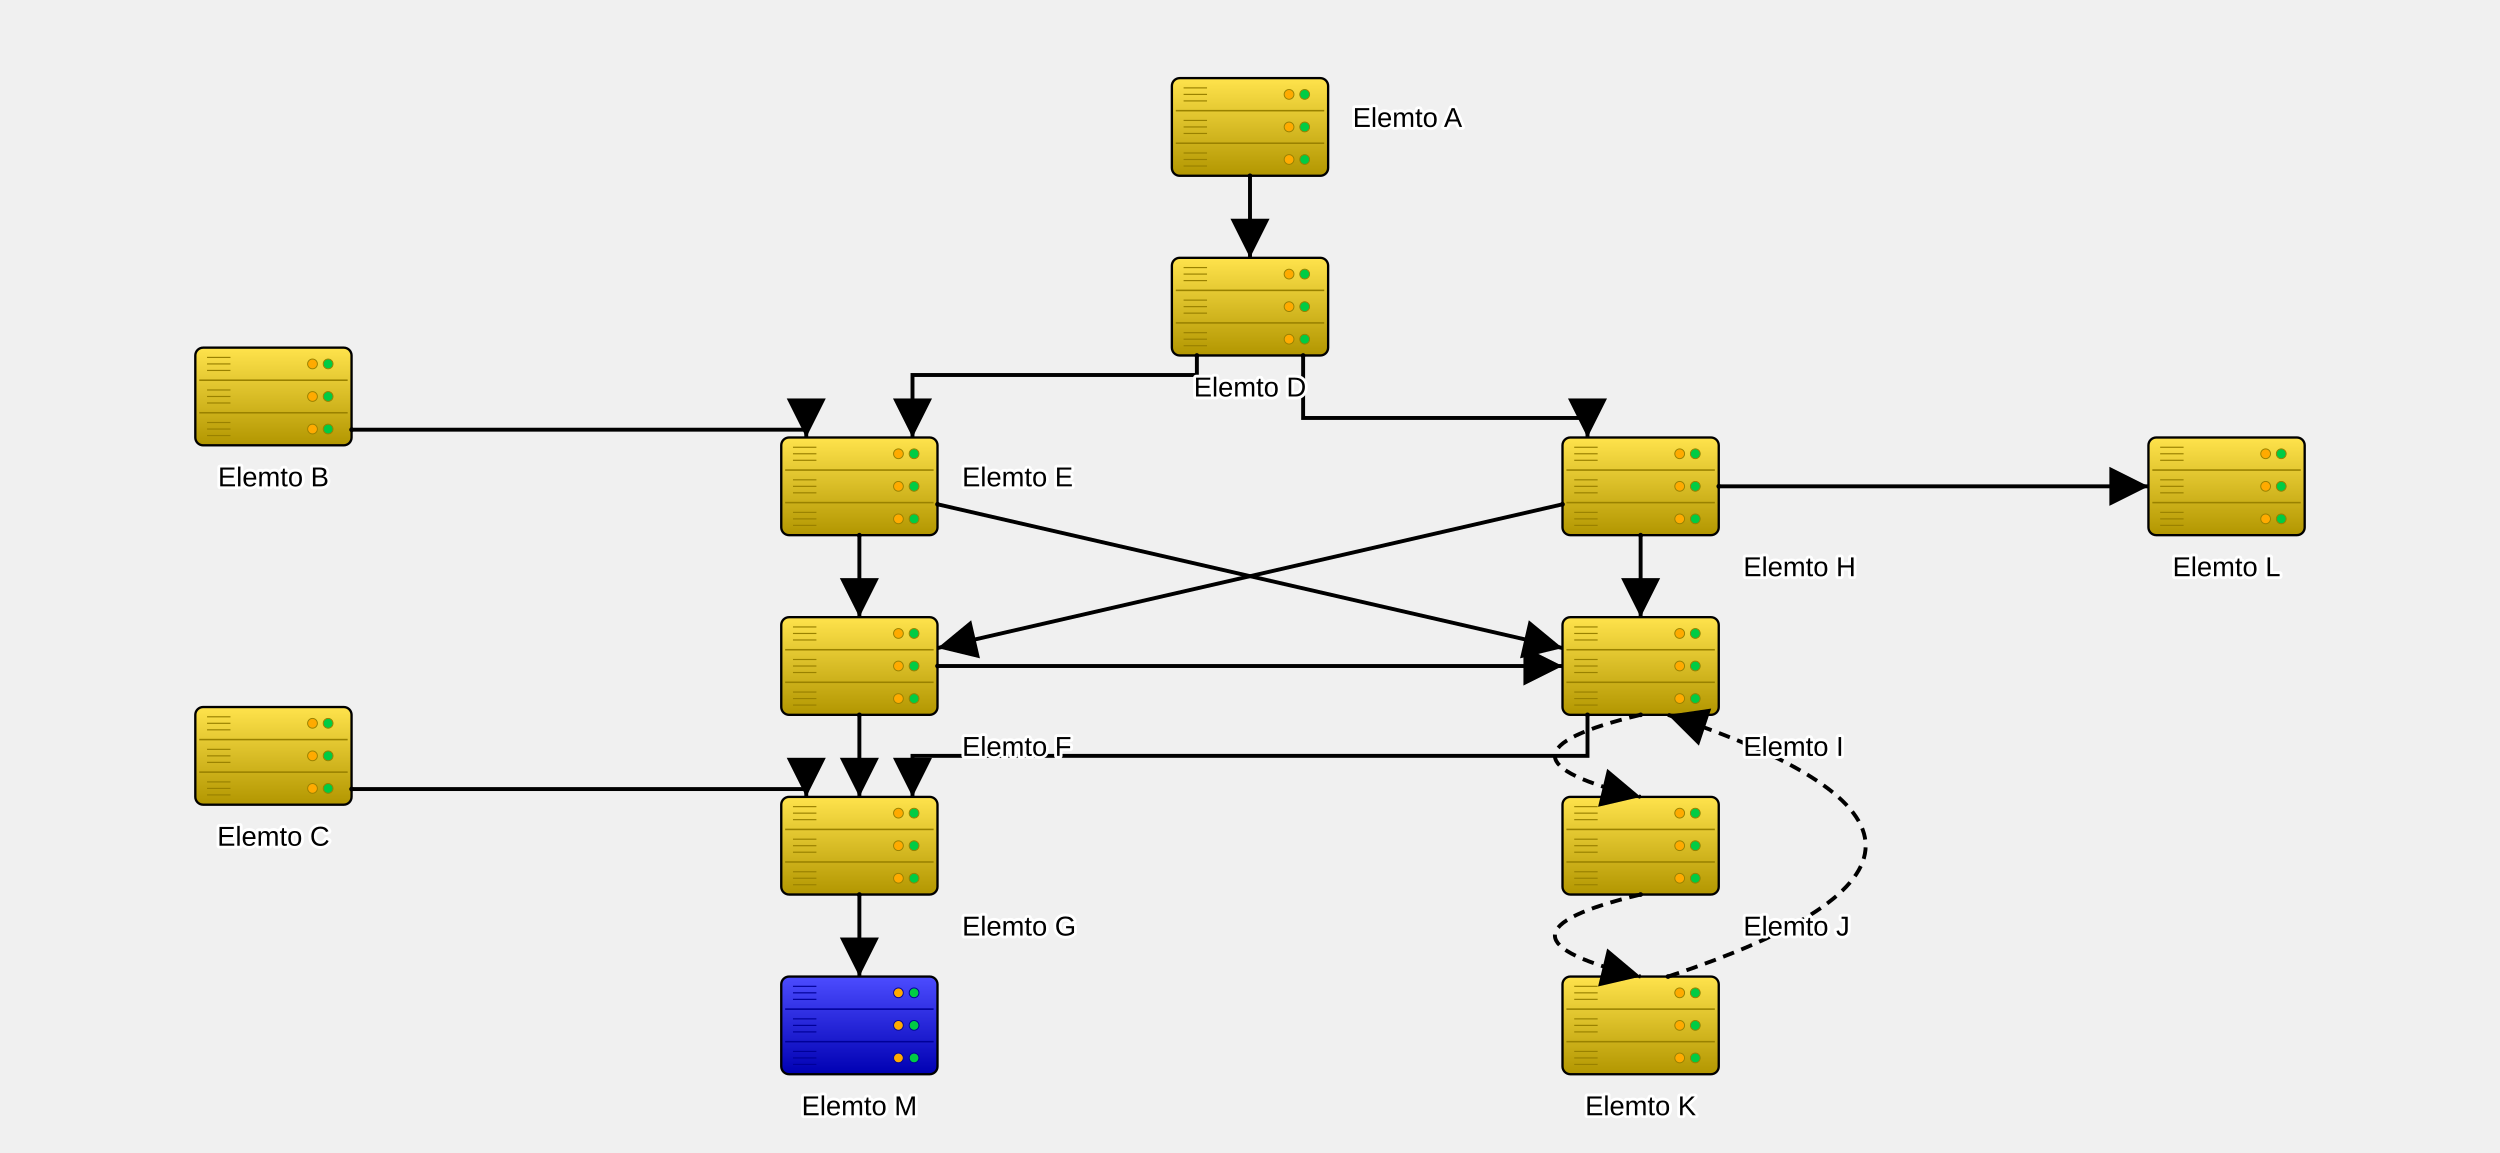
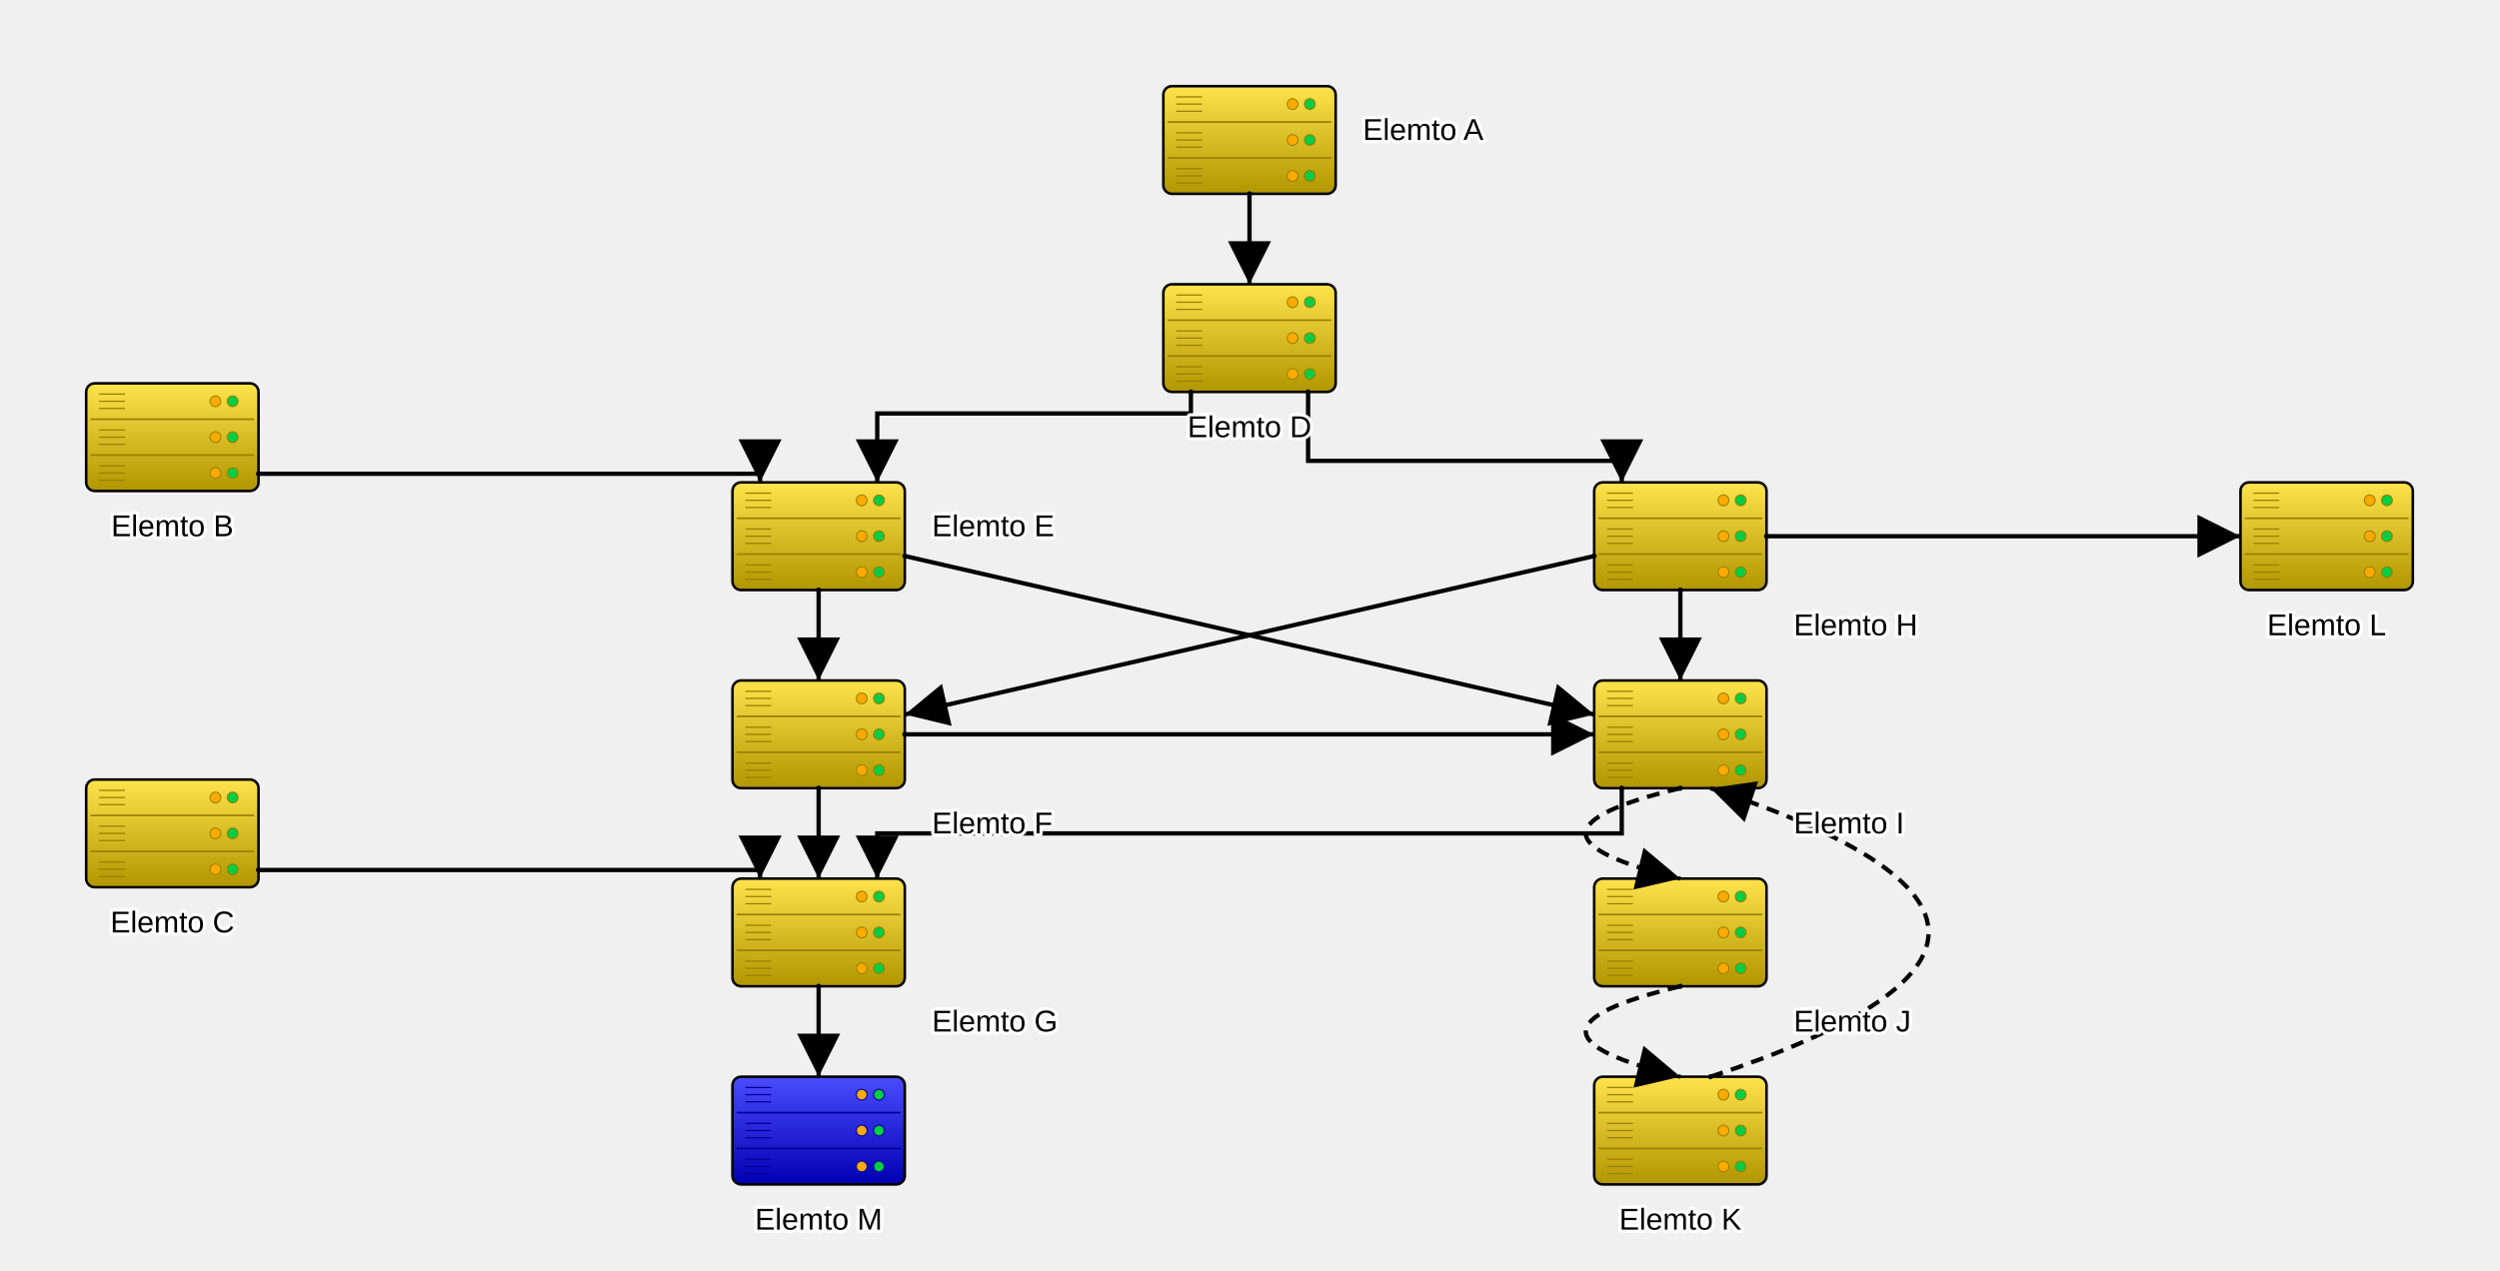
- <svg xmlns="http://www.w3.org/2000/svg" baseProfile="full" height="590.0" version="1.1" viewBox="0,0,1280.0,590.0" width="1280.0">
+ <svg xmlns="http://www.w3.org/2000/svg" baseProfile="full" height="590" version="1.1" viewBox="60,0,1160,590" width="1160">
  <defs>
-     <style type="text/css">text{paint-order:stroke;stroke:#ffffff;stroke-width:3px;stroke-linejoin:round;stroke-linecap:round}</style>
    <filter height="140%" id="text-glow" width="140%" x="-20%" y="-20%">
      <feMerge>
        <feMergeNode in="SourceGraphic" />
      </feMerge>
    </filter>
    <marker id="arrow-end" markerHeight="10" markerWidth="10" orient="auto" refX="10" refY="5">
      <path d="M 0 0 L 10 5 L 0 10 z" fill="black" />
    </marker>
    <marker id="arrow-start" markerHeight="10" markerWidth="10" orient="auto" refX="0" refY="5">
      <path d="M 10 0 L 0 5 L 10 10 z" fill="black" />
    </marker>
    <marker id="circle-start" markerHeight="2.4" markerUnits="userSpaceOnUse" markerWidth="2.4" orient="auto" refX="1.2" refY="1.2">
      <circle cx="1.2" cy="1.2" fill="black" r="1.2" />
    </marker>
    <marker id="circle-end" markerHeight="2.4" markerUnits="userSpaceOnUse" markerWidth="2.4" orient="auto" refX="1.2" refY="1.2">
      <circle cx="1.2" cy="1.2" fill="black" r="1.2" />
    </marker>
    <linearGradient id="gradient-ElemtA" x1="0%" x2="0%" y1="0%" y2="100%">
      <stop offset="0%" stop-color="#ffe34c" />
      <stop offset="100%" stop-color="#b29600" />
    </linearGradient>
    <linearGradient id="gradient-ElemtB" x1="0%" x2="0%" y1="0%" y2="100%">
      <stop offset="0%" stop-color="#ffe34c" />
      <stop offset="100%" stop-color="#b29600" />
    </linearGradient>
    <linearGradient id="gradient-ElemtC" x1="0%" x2="0%" y1="0%" y2="100%">
      <stop offset="0%" stop-color="#ffe34c" />
      <stop offset="100%" stop-color="#b29600" />
    </linearGradient>
    <linearGradient id="gradient-ElemtD" x1="0%" x2="0%" y1="0%" y2="100%">
      <stop offset="0%" stop-color="#ffe34c" />
      <stop offset="100%" stop-color="#b29600" />
    </linearGradient>
    <linearGradient id="gradient-ElemtE" x1="0%" x2="0%" y1="0%" y2="100%">
      <stop offset="0%" stop-color="#ffe34c" />
      <stop offset="100%" stop-color="#b29600" />
    </linearGradient>
    <linearGradient id="gradient-ElemtF" x1="0%" x2="0%" y1="0%" y2="100%">
      <stop offset="0%" stop-color="#ffe34c" />
      <stop offset="100%" stop-color="#b29600" />
    </linearGradient>
    <linearGradient id="gradient-ElemtG" x1="0%" x2="0%" y1="0%" y2="100%">
      <stop offset="0%" stop-color="#ffe34c" />
      <stop offset="100%" stop-color="#b29600" />
    </linearGradient>
    <linearGradient id="gradient-ElemtH" x1="0%" x2="0%" y1="0%" y2="100%">
      <stop offset="0%" stop-color="#ffe34c" />
      <stop offset="100%" stop-color="#b29600" />
    </linearGradient>
    <linearGradient id="gradient-ElemtI" x1="0%" x2="0%" y1="0%" y2="100%">
      <stop offset="0%" stop-color="#ffe34c" />
      <stop offset="100%" stop-color="#b29600" />
    </linearGradient>
    <linearGradient id="gradient-ElemtJ" x1="0%" x2="0%" y1="0%" y2="100%">
      <stop offset="0%" stop-color="#ffe34c" />
      <stop offset="100%" stop-color="#b29600" />
    </linearGradient>
    <linearGradient id="gradient-ElemtK" x1="0%" x2="0%" y1="0%" y2="100%">
      <stop offset="0%" stop-color="#ffe34c" />
      <stop offset="100%" stop-color="#b29600" />
    </linearGradient>
    <linearGradient id="gradient-ElemtL" x1="0%" x2="0%" y1="0%" y2="100%">
      <stop offset="0%" stop-color="#ffe34c" />
      <stop offset="100%" stop-color="#b29600" />
    </linearGradient>
    <linearGradient id="gradient-ElemtM" x1="0%" x2="0%" y1="0%" y2="100%">
      <stop offset="0%" stop-color="#4c4cff" />
      <stop offset="100%" stop-color="#0000b2" />
    </linearGradient>
  </defs>
  <g id="ElemtA">
    <rect fill="url(#gradient-ElemtA)" height="50" rx="4" ry="4" stroke="black" stroke-width="1.2" width="80" x="600.0" y="40.0" />
    <line stroke="#998100" stroke-width="0.8" x1="602.0" x2="678.0" y1="56.667" y2="56.667" />
    <line stroke="#998100" stroke-width="0.8" x1="602.0" x2="678.0" y1="73.333" y2="73.333" />
    <circle cx="668.0" cy="48.333" fill="#00cc44" r="2.5" stroke="#998100" stroke-width="0.5" />
    <circle cx="660.0" cy="48.333" fill="#ffaa00" r="2.5" stroke="#998100" stroke-width="0.5" />
    <circle cx="668.0" cy="65.0" fill="#00cc44" r="2.5" stroke="#998100" stroke-width="0.5" />
    <circle cx="660.0" cy="65.0" fill="#ffaa00" r="2.5" stroke="#998100" stroke-width="0.5" />
    <circle cx="668.0" cy="81.667" fill="#00cc44" r="2.5" stroke="#998100" stroke-width="0.5" />
    <circle cx="660.0" cy="81.667" fill="#ffaa00" r="2.5" stroke="#998100" stroke-width="0.5" />
    <line stroke="#998100" stroke-width="0.6" x1="606.0" x2="618.0" y1="45.0" y2="45.0" />
    <line stroke="#998100" stroke-width="0.6" x1="606.0" x2="618.0" y1="48.333" y2="48.333" />
    <line stroke="#998100" stroke-width="0.6" x1="606.0" x2="618.0" y1="51.667" y2="51.667" />
    <line stroke="#998100" stroke-width="0.6" x1="606.0" x2="618.0" y1="61.667" y2="61.667" />
    <line stroke="#998100" stroke-width="0.6" x1="606.0" x2="618.0" y1="65.0" y2="65.0" />
    <line stroke="#998100" stroke-width="0.6" x1="606.0" x2="618.0" y1="68.333" y2="68.333" />
    <line stroke="#998100" stroke-width="0.6" x1="606.0" x2="618.0" y1="78.333" y2="78.333" />
    <line stroke="#998100" stroke-width="0.6" x1="606.0" x2="618.0" y1="81.667" y2="81.667" />
    <line stroke="#998100" stroke-width="0.6" x1="606.0" x2="618.0" y1="85" y2="85" />
  </g>
  <g id="ElemtB">
    <rect fill="url(#gradient-ElemtB)" height="50" rx="4" ry="4" stroke="black" stroke-width="1.2" width="80" x="100.0" y="178.0" />
    <line stroke="#998100" stroke-width="0.8" x1="102.0" x2="178.0" y1="194.667" y2="194.667" />
    <line stroke="#998100" stroke-width="0.8" x1="102.0" x2="178.0" y1="211.333" y2="211.333" />
    <circle cx="168.0" cy="186.333" fill="#00cc44" r="2.5" stroke="#998100" stroke-width="0.5" />
    <circle cx="160.0" cy="186.333" fill="#ffaa00" r="2.5" stroke="#998100" stroke-width="0.5" />
    <circle cx="168.0" cy="203.0" fill="#00cc44" r="2.5" stroke="#998100" stroke-width="0.5" />
    <circle cx="160.0" cy="203.0" fill="#ffaa00" r="2.5" stroke="#998100" stroke-width="0.5" />
    <circle cx="168.0" cy="219.667" fill="#00cc44" r="2.5" stroke="#998100" stroke-width="0.5" />
    <circle cx="160.0" cy="219.667" fill="#ffaa00" r="2.5" stroke="#998100" stroke-width="0.5" />
    <line stroke="#998100" stroke-width="0.6" x1="106.0" x2="118.0" y1="183.0" y2="183.0" />
    <line stroke="#998100" stroke-width="0.6" x1="106.0" x2="118.0" y1="186.333" y2="186.333" />
    <line stroke="#998100" stroke-width="0.6" x1="106.0" x2="118.0" y1="189.667" y2="189.667" />
    <line stroke="#998100" stroke-width="0.6" x1="106.0" x2="118.0" y1="199.667" y2="199.667" />
    <line stroke="#998100" stroke-width="0.6" x1="106.0" x2="118.0" y1="203.0" y2="203.0" />
    <line stroke="#998100" stroke-width="0.6" x1="106.0" x2="118.0" y1="206.333" y2="206.333" />
    <line stroke="#998100" stroke-width="0.6" x1="106.0" x2="118.0" y1="216.333" y2="216.333" />
    <line stroke="#998100" stroke-width="0.6" x1="106.0" x2="118.0" y1="219.667" y2="219.667" />
    <line stroke="#998100" stroke-width="0.6" x1="106.0" x2="118.0" y1="223.0" y2="223.0" />
  </g>
  <g id="ElemtC">
    <rect fill="url(#gradient-ElemtC)" height="50" rx="4" ry="4" stroke="black" stroke-width="1.2" width="80" x="100.0" y="362.0" />
    <line stroke="#998100" stroke-width="0.8" x1="102.0" x2="178.0" y1="378.667" y2="378.667" />
    <line stroke="#998100" stroke-width="0.8" x1="102.0" x2="178.0" y1="395.333" y2="395.333" />
    <circle cx="168.0" cy="370.333" fill="#00cc44" r="2.5" stroke="#998100" stroke-width="0.5" />
    <circle cx="160.0" cy="370.333" fill="#ffaa00" r="2.5" stroke="#998100" stroke-width="0.5" />
    <circle cx="168.0" cy="387.0" fill="#00cc44" r="2.5" stroke="#998100" stroke-width="0.5" />
    <circle cx="160.0" cy="387.0" fill="#ffaa00" r="2.5" stroke="#998100" stroke-width="0.5" />
    <circle cx="168.0" cy="403.667" fill="#00cc44" r="2.5" stroke="#998100" stroke-width="0.5" />
    <circle cx="160.0" cy="403.667" fill="#ffaa00" r="2.5" stroke="#998100" stroke-width="0.5" />
    <line stroke="#998100" stroke-width="0.6" x1="106.0" x2="118.0" y1="367.0" y2="367.0" />
    <line stroke="#998100" stroke-width="0.6" x1="106.0" x2="118.0" y1="370.333" y2="370.333" />
    <line stroke="#998100" stroke-width="0.6" x1="106.0" x2="118.0" y1="373.667" y2="373.667" />
    <line stroke="#998100" stroke-width="0.6" x1="106.0" x2="118.0" y1="383.667" y2="383.667" />
    <line stroke="#998100" stroke-width="0.6" x1="106.0" x2="118.0" y1="387.0" y2="387.0" />
    <line stroke="#998100" stroke-width="0.6" x1="106.0" x2="118.0" y1="390.333" y2="390.333" />
    <line stroke="#998100" stroke-width="0.6" x1="106.0" x2="118.0" y1="400.333" y2="400.333" />
    <line stroke="#998100" stroke-width="0.6" x1="106.0" x2="118.0" y1="403.667" y2="403.667" />
    <line stroke="#998100" stroke-width="0.6" x1="106.0" x2="118.0" y1="407.0" y2="407.0" />
  </g>
  <g id="ElemtD">
    <rect fill="url(#gradient-ElemtD)" height="50" rx="4" ry="4" stroke="black" stroke-width="1.2" width="80" x="600.0" y="132.0" />
    <line stroke="#998100" stroke-width="0.8" x1="602.0" x2="678.0" y1="148.667" y2="148.667" />
    <line stroke="#998100" stroke-width="0.8" x1="602.0" x2="678.0" y1="165.333" y2="165.333" />
    <circle cx="668.0" cy="140.333" fill="#00cc44" r="2.5" stroke="#998100" stroke-width="0.5" />
    <circle cx="660.0" cy="140.333" fill="#ffaa00" r="2.5" stroke="#998100" stroke-width="0.5" />
    <circle cx="668.0" cy="157.0" fill="#00cc44" r="2.5" stroke="#998100" stroke-width="0.5" />
    <circle cx="660.0" cy="157.0" fill="#ffaa00" r="2.5" stroke="#998100" stroke-width="0.5" />
    <circle cx="668.0" cy="173.667" fill="#00cc44" r="2.5" stroke="#998100" stroke-width="0.5" />
    <circle cx="660.0" cy="173.667" fill="#ffaa00" r="2.5" stroke="#998100" stroke-width="0.5" />
    <line stroke="#998100" stroke-width="0.6" x1="606.0" x2="618.0" y1="137.0" y2="137.0" />
    <line stroke="#998100" stroke-width="0.6" x1="606.0" x2="618.0" y1="140.333" y2="140.333" />
    <line stroke="#998100" stroke-width="0.6" x1="606.0" x2="618.0" y1="143.667" y2="143.667" />
    <line stroke="#998100" stroke-width="0.6" x1="606.0" x2="618.0" y1="153.667" y2="153.667" />
    <line stroke="#998100" stroke-width="0.6" x1="606.0" x2="618.0" y1="157.0" y2="157.0" />
    <line stroke="#998100" stroke-width="0.6" x1="606.0" x2="618.0" y1="160.333" y2="160.333" />
    <line stroke="#998100" stroke-width="0.6" x1="606.0" x2="618.0" y1="170.333" y2="170.333" />
    <line stroke="#998100" stroke-width="0.6" x1="606.0" x2="618.0" y1="173.667" y2="173.667" />
    <line stroke="#998100" stroke-width="0.6" x1="606.0" x2="618.0" y1="177.0" y2="177.0" />
  </g>
  <g id="ElemtE">
    <rect fill="url(#gradient-ElemtE)" height="50" rx="4" ry="4" stroke="black" stroke-width="1.2" width="80" x="400.0" y="224.0" />
    <line stroke="#998100" stroke-width="0.8" x1="402.0" x2="478.0" y1="240.667" y2="240.667" />
    <line stroke="#998100" stroke-width="0.8" x1="402.0" x2="478.0" y1="257.333" y2="257.333" />
    <circle cx="468.0" cy="232.333" fill="#00cc44" r="2.5" stroke="#998100" stroke-width="0.5" />
    <circle cx="460.0" cy="232.333" fill="#ffaa00" r="2.5" stroke="#998100" stroke-width="0.5" />
    <circle cx="468.0" cy="249.0" fill="#00cc44" r="2.5" stroke="#998100" stroke-width="0.5" />
    <circle cx="460.0" cy="249.0" fill="#ffaa00" r="2.5" stroke="#998100" stroke-width="0.5" />
    <circle cx="468.0" cy="265.667" fill="#00cc44" r="2.5" stroke="#998100" stroke-width="0.5" />
    <circle cx="460.0" cy="265.667" fill="#ffaa00" r="2.5" stroke="#998100" stroke-width="0.5" />
    <line stroke="#998100" stroke-width="0.6" x1="406.0" x2="418.0" y1="229.0" y2="229.0" />
    <line stroke="#998100" stroke-width="0.6" x1="406.0" x2="418.0" y1="232.333" y2="232.333" />
    <line stroke="#998100" stroke-width="0.6" x1="406.0" x2="418.0" y1="235.667" y2="235.667" />
    <line stroke="#998100" stroke-width="0.6" x1="406.0" x2="418.0" y1="245.667" y2="245.667" />
    <line stroke="#998100" stroke-width="0.6" x1="406.0" x2="418.0" y1="249.0" y2="249.0" />
    <line stroke="#998100" stroke-width="0.6" x1="406.0" x2="418.0" y1="252.333" y2="252.333" />
    <line stroke="#998100" stroke-width="0.6" x1="406.0" x2="418.0" y1="262.333" y2="262.333" />
    <line stroke="#998100" stroke-width="0.6" x1="406.0" x2="418.0" y1="265.667" y2="265.667" />
    <line stroke="#998100" stroke-width="0.6" x1="406.0" x2="418.0" y1="269.0" y2="269.0" />
  </g>
  <g id="ElemtF">
    <rect fill="url(#gradient-ElemtF)" height="50" rx="4" ry="4" stroke="black" stroke-width="1.2" width="80" x="400.0" y="316.0" />
    <line stroke="#998100" stroke-width="0.8" x1="402.0" x2="478.0" y1="332.667" y2="332.667" />
    <line stroke="#998100" stroke-width="0.8" x1="402.0" x2="478.0" y1="349.333" y2="349.333" />
    <circle cx="468.0" cy="324.333" fill="#00cc44" r="2.5" stroke="#998100" stroke-width="0.5" />
    <circle cx="460.0" cy="324.333" fill="#ffaa00" r="2.5" stroke="#998100" stroke-width="0.5" />
    <circle cx="468.0" cy="341.0" fill="#00cc44" r="2.5" stroke="#998100" stroke-width="0.5" />
    <circle cx="460.0" cy="341.0" fill="#ffaa00" r="2.5" stroke="#998100" stroke-width="0.5" />
    <circle cx="468.0" cy="357.667" fill="#00cc44" r="2.5" stroke="#998100" stroke-width="0.5" />
    <circle cx="460.0" cy="357.667" fill="#ffaa00" r="2.5" stroke="#998100" stroke-width="0.5" />
    <line stroke="#998100" stroke-width="0.6" x1="406.0" x2="418.0" y1="321.0" y2="321.0" />
    <line stroke="#998100" stroke-width="0.6" x1="406.0" x2="418.0" y1="324.333" y2="324.333" />
    <line stroke="#998100" stroke-width="0.6" x1="406.0" x2="418.0" y1="327.667" y2="327.667" />
    <line stroke="#998100" stroke-width="0.6" x1="406.0" x2="418.0" y1="337.667" y2="337.667" />
    <line stroke="#998100" stroke-width="0.6" x1="406.0" x2="418.0" y1="341.0" y2="341.0" />
    <line stroke="#998100" stroke-width="0.6" x1="406.0" x2="418.0" y1="344.333" y2="344.333" />
    <line stroke="#998100" stroke-width="0.6" x1="406.0" x2="418.0" y1="354.333" y2="354.333" />
    <line stroke="#998100" stroke-width="0.6" x1="406.0" x2="418.0" y1="357.667" y2="357.667" />
    <line stroke="#998100" stroke-width="0.6" x1="406.0" x2="418.0" y1="361.0" y2="361.0" />
  </g>
  <g id="ElemtG">
    <rect fill="url(#gradient-ElemtG)" height="50" rx="4" ry="4" stroke="black" stroke-width="1.2" width="80" x="400.0" y="408.0" />
    <line stroke="#998100" stroke-width="0.8" x1="402.0" x2="478.0" y1="424.667" y2="424.667" />
    <line stroke="#998100" stroke-width="0.8" x1="402.0" x2="478.0" y1="441.333" y2="441.333" />
    <circle cx="468.0" cy="416.333" fill="#00cc44" r="2.5" stroke="#998100" stroke-width="0.5" />
    <circle cx="460.0" cy="416.333" fill="#ffaa00" r="2.5" stroke="#998100" stroke-width="0.5" />
    <circle cx="468.0" cy="433.0" fill="#00cc44" r="2.5" stroke="#998100" stroke-width="0.5" />
    <circle cx="460.0" cy="433.0" fill="#ffaa00" r="2.5" stroke="#998100" stroke-width="0.5" />
    <circle cx="468.0" cy="449.667" fill="#00cc44" r="2.5" stroke="#998100" stroke-width="0.5" />
    <circle cx="460.0" cy="449.667" fill="#ffaa00" r="2.5" stroke="#998100" stroke-width="0.5" />
    <line stroke="#998100" stroke-width="0.6" x1="406.0" x2="418.0" y1="413.0" y2="413.0" />
    <line stroke="#998100" stroke-width="0.6" x1="406.0" x2="418.0" y1="416.333" y2="416.333" />
    <line stroke="#998100" stroke-width="0.6" x1="406.0" x2="418.0" y1="419.667" y2="419.667" />
    <line stroke="#998100" stroke-width="0.6" x1="406.0" x2="418.0" y1="429.667" y2="429.667" />
    <line stroke="#998100" stroke-width="0.6" x1="406.0" x2="418.0" y1="433.0" y2="433.0" />
    <line stroke="#998100" stroke-width="0.6" x1="406.0" x2="418.0" y1="436.333" y2="436.333" />
    <line stroke="#998100" stroke-width="0.6" x1="406.0" x2="418.0" y1="446.333" y2="446.333" />
    <line stroke="#998100" stroke-width="0.6" x1="406.0" x2="418.0" y1="449.667" y2="449.667" />
    <line stroke="#998100" stroke-width="0.6" x1="406.0" x2="418.0" y1="453.0" y2="453.0" />
  </g>
  <g id="ElemtH">
    <rect fill="url(#gradient-ElemtH)" height="50" rx="4" ry="4" stroke="black" stroke-width="1.2" width="80" x="800.0" y="224.0" />
    <line stroke="#998100" stroke-width="0.8" x1="802.0" x2="878.0" y1="240.667" y2="240.667" />
    <line stroke="#998100" stroke-width="0.8" x1="802.0" x2="878.0" y1="257.333" y2="257.333" />
    <circle cx="868.0" cy="232.333" fill="#00cc44" r="2.5" stroke="#998100" stroke-width="0.5" />
    <circle cx="860.0" cy="232.333" fill="#ffaa00" r="2.5" stroke="#998100" stroke-width="0.5" />
    <circle cx="868.0" cy="249.0" fill="#00cc44" r="2.5" stroke="#998100" stroke-width="0.5" />
    <circle cx="860.0" cy="249.0" fill="#ffaa00" r="2.5" stroke="#998100" stroke-width="0.5" />
    <circle cx="868.0" cy="265.667" fill="#00cc44" r="2.5" stroke="#998100" stroke-width="0.5" />
    <circle cx="860.0" cy="265.667" fill="#ffaa00" r="2.5" stroke="#998100" stroke-width="0.5" />
    <line stroke="#998100" stroke-width="0.6" x1="806.0" x2="818.0" y1="229.0" y2="229.0" />
    <line stroke="#998100" stroke-width="0.6" x1="806.0" x2="818.0" y1="232.333" y2="232.333" />
    <line stroke="#998100" stroke-width="0.6" x1="806.0" x2="818.0" y1="235.667" y2="235.667" />
    <line stroke="#998100" stroke-width="0.6" x1="806.0" x2="818.0" y1="245.667" y2="245.667" />
    <line stroke="#998100" stroke-width="0.6" x1="806.0" x2="818.0" y1="249.0" y2="249.0" />
    <line stroke="#998100" stroke-width="0.6" x1="806.0" x2="818.0" y1="252.333" y2="252.333" />
    <line stroke="#998100" stroke-width="0.6" x1="806.0" x2="818.0" y1="262.333" y2="262.333" />
    <line stroke="#998100" stroke-width="0.6" x1="806.0" x2="818.0" y1="265.667" y2="265.667" />
    <line stroke="#998100" stroke-width="0.6" x1="806.0" x2="818.0" y1="269.0" y2="269.0" />
  </g>
  <g id="ElemtI">
    <rect fill="url(#gradient-ElemtI)" height="50" rx="4" ry="4" stroke="black" stroke-width="1.2" width="80" x="800.0" y="316.0" />
    <line stroke="#998100" stroke-width="0.8" x1="802.0" x2="878.0" y1="332.667" y2="332.667" />
    <line stroke="#998100" stroke-width="0.8" x1="802.0" x2="878.0" y1="349.333" y2="349.333" />
    <circle cx="868.0" cy="324.333" fill="#00cc44" r="2.5" stroke="#998100" stroke-width="0.5" />
    <circle cx="860.0" cy="324.333" fill="#ffaa00" r="2.5" stroke="#998100" stroke-width="0.5" />
    <circle cx="868.0" cy="341.0" fill="#00cc44" r="2.5" stroke="#998100" stroke-width="0.5" />
    <circle cx="860.0" cy="341.0" fill="#ffaa00" r="2.5" stroke="#998100" stroke-width="0.5" />
    <circle cx="868.0" cy="357.667" fill="#00cc44" r="2.5" stroke="#998100" stroke-width="0.5" />
    <circle cx="860.0" cy="357.667" fill="#ffaa00" r="2.5" stroke="#998100" stroke-width="0.5" />
    <line stroke="#998100" stroke-width="0.6" x1="806.0" x2="818.0" y1="321.0" y2="321.0" />
    <line stroke="#998100" stroke-width="0.6" x1="806.0" x2="818.0" y1="324.333" y2="324.333" />
    <line stroke="#998100" stroke-width="0.6" x1="806.0" x2="818.0" y1="327.667" y2="327.667" />
    <line stroke="#998100" stroke-width="0.6" x1="806.0" x2="818.0" y1="337.667" y2="337.667" />
    <line stroke="#998100" stroke-width="0.6" x1="806.0" x2="818.0" y1="341.0" y2="341.0" />
    <line stroke="#998100" stroke-width="0.6" x1="806.0" x2="818.0" y1="344.333" y2="344.333" />
    <line stroke="#998100" stroke-width="0.6" x1="806.0" x2="818.0" y1="354.333" y2="354.333" />
    <line stroke="#998100" stroke-width="0.6" x1="806.0" x2="818.0" y1="357.667" y2="357.667" />
    <line stroke="#998100" stroke-width="0.6" x1="806.0" x2="818.0" y1="361.0" y2="361.0" />
  </g>
  <g id="ElemtJ">
    <rect fill="url(#gradient-ElemtJ)" height="50" rx="4" ry="4" stroke="black" stroke-width="1.2" width="80" x="800.0" y="408.0" />
    <line stroke="#998100" stroke-width="0.8" x1="802.0" x2="878.0" y1="424.667" y2="424.667" />
    <line stroke="#998100" stroke-width="0.8" x1="802.0" x2="878.0" y1="441.333" y2="441.333" />
    <circle cx="868.0" cy="416.333" fill="#00cc44" r="2.5" stroke="#998100" stroke-width="0.5" />
    <circle cx="860.0" cy="416.333" fill="#ffaa00" r="2.5" stroke="#998100" stroke-width="0.5" />
    <circle cx="868.0" cy="433.0" fill="#00cc44" r="2.5" stroke="#998100" stroke-width="0.5" />
    <circle cx="860.0" cy="433.0" fill="#ffaa00" r="2.5" stroke="#998100" stroke-width="0.5" />
    <circle cx="868.0" cy="449.667" fill="#00cc44" r="2.5" stroke="#998100" stroke-width="0.5" />
    <circle cx="860.0" cy="449.667" fill="#ffaa00" r="2.5" stroke="#998100" stroke-width="0.5" />
    <line stroke="#998100" stroke-width="0.6" x1="806.0" x2="818.0" y1="413.0" y2="413.0" />
    <line stroke="#998100" stroke-width="0.6" x1="806.0" x2="818.0" y1="416.333" y2="416.333" />
    <line stroke="#998100" stroke-width="0.6" x1="806.0" x2="818.0" y1="419.667" y2="419.667" />
    <line stroke="#998100" stroke-width="0.6" x1="806.0" x2="818.0" y1="429.667" y2="429.667" />
    <line stroke="#998100" stroke-width="0.6" x1="806.0" x2="818.0" y1="433.0" y2="433.0" />
    <line stroke="#998100" stroke-width="0.6" x1="806.0" x2="818.0" y1="436.333" y2="436.333" />
    <line stroke="#998100" stroke-width="0.6" x1="806.0" x2="818.0" y1="446.333" y2="446.333" />
    <line stroke="#998100" stroke-width="0.6" x1="806.0" x2="818.0" y1="449.667" y2="449.667" />
    <line stroke="#998100" stroke-width="0.6" x1="806.0" x2="818.0" y1="453.0" y2="453.0" />
  </g>
  <g id="ElemtK">
    <rect fill="url(#gradient-ElemtK)" height="50" rx="4" ry="4" stroke="black" stroke-width="1.2" width="80" x="800.0" y="500.0" />
    <line stroke="#998100" stroke-width="0.8" x1="802.0" x2="878.0" y1="516.667" y2="516.667" />
    <line stroke="#998100" stroke-width="0.8" x1="802.0" x2="878.0" y1="533.333" y2="533.333" />
    <circle cx="868.0" cy="508.333" fill="#00cc44" r="2.5" stroke="#998100" stroke-width="0.5" />
    <circle cx="860.0" cy="508.333" fill="#ffaa00" r="2.5" stroke="#998100" stroke-width="0.5" />
    <circle cx="868.0" cy="525.0" fill="#00cc44" r="2.5" stroke="#998100" stroke-width="0.5" />
    <circle cx="860.0" cy="525.0" fill="#ffaa00" r="2.5" stroke="#998100" stroke-width="0.5" />
    <circle cx="868.0" cy="541.667" fill="#00cc44" r="2.5" stroke="#998100" stroke-width="0.5" />
    <circle cx="860.0" cy="541.667" fill="#ffaa00" r="2.5" stroke="#998100" stroke-width="0.5" />
    <line stroke="#998100" stroke-width="0.6" x1="806.0" x2="818.0" y1="505.0" y2="505.0" />
    <line stroke="#998100" stroke-width="0.6" x1="806.0" x2="818.0" y1="508.333" y2="508.333" />
    <line stroke="#998100" stroke-width="0.6" x1="806.0" x2="818.0" y1="511.667" y2="511.667" />
    <line stroke="#998100" stroke-width="0.6" x1="806.0" x2="818.0" y1="521.667" y2="521.667" />
    <line stroke="#998100" stroke-width="0.6" x1="806.0" x2="818.0" y1="525.0" y2="525.0" />
    <line stroke="#998100" stroke-width="0.6" x1="806.0" x2="818.0" y1="528.333" y2="528.333" />
    <line stroke="#998100" stroke-width="0.6" x1="806.0" x2="818.0" y1="538.333" y2="538.333" />
    <line stroke="#998100" stroke-width="0.6" x1="806.0" x2="818.0" y1="541.667" y2="541.667" />
    <line stroke="#998100" stroke-width="0.6" x1="806.0" x2="818.0" y1="545.0" y2="545.0" />
  </g>
  <g id="ElemtL">
    <rect fill="url(#gradient-ElemtL)" height="50" rx="4" ry="4" stroke="black" stroke-width="1.2" width="80" x="1100.0" y="224.0" />
    <line stroke="#998100" stroke-width="0.8" x1="1102.0" x2="1178.0" y1="240.667" y2="240.667" />
    <line stroke="#998100" stroke-width="0.8" x1="1102.0" x2="1178.0" y1="257.333" y2="257.333" />
    <circle cx="1168.0" cy="232.333" fill="#00cc44" r="2.5" stroke="#998100" stroke-width="0.5" />
    <circle cx="1160.0" cy="232.333" fill="#ffaa00" r="2.5" stroke="#998100" stroke-width="0.5" />
    <circle cx="1168.0" cy="249.0" fill="#00cc44" r="2.5" stroke="#998100" stroke-width="0.5" />
    <circle cx="1160.0" cy="249.0" fill="#ffaa00" r="2.5" stroke="#998100" stroke-width="0.5" />
    <circle cx="1168.0" cy="265.667" fill="#00cc44" r="2.5" stroke="#998100" stroke-width="0.5" />
    <circle cx="1160.0" cy="265.667" fill="#ffaa00" r="2.5" stroke="#998100" stroke-width="0.5" />
    <line stroke="#998100" stroke-width="0.6" x1="1106.0" x2="1118.0" y1="229.0" y2="229.0" />
    <line stroke="#998100" stroke-width="0.6" x1="1106.0" x2="1118.0" y1="232.333" y2="232.333" />
    <line stroke="#998100" stroke-width="0.6" x1="1106.0" x2="1118.0" y1="235.667" y2="235.667" />
    <line stroke="#998100" stroke-width="0.6" x1="1106.0" x2="1118.0" y1="245.667" y2="245.667" />
    <line stroke="#998100" stroke-width="0.6" x1="1106.0" x2="1118.0" y1="249.0" y2="249.0" />
    <line stroke="#998100" stroke-width="0.6" x1="1106.0" x2="1118.0" y1="252.333" y2="252.333" />
    <line stroke="#998100" stroke-width="0.6" x1="1106.0" x2="1118.0" y1="262.333" y2="262.333" />
    <line stroke="#998100" stroke-width="0.6" x1="1106.0" x2="1118.0" y1="265.667" y2="265.667" />
    <line stroke="#998100" stroke-width="0.6" x1="1106.0" x2="1118.0" y1="269.0" y2="269.0" />
  </g>
  <g id="ElemtM">
    <rect fill="url(#gradient-ElemtM)" height="50" rx="4" ry="4" stroke="black" stroke-width="1.2" width="80" x="400.0" y="500.0" />
    <line stroke="#000099" stroke-width="0.8" x1="402.0" x2="478.0" y1="516.667" y2="516.667" />
    <line stroke="#000099" stroke-width="0.8" x1="402.0" x2="478.0" y1="533.333" y2="533.333" />
    <circle cx="468.0" cy="508.333" fill="#00cc44" r="2.5" stroke="#000099" stroke-width="0.5" />
    <circle cx="460.0" cy="508.333" fill="#ffaa00" r="2.5" stroke="#000099" stroke-width="0.5" />
    <circle cx="468.0" cy="525.0" fill="#00cc44" r="2.5" stroke="#000099" stroke-width="0.5" />
    <circle cx="460.0" cy="525.0" fill="#ffaa00" r="2.5" stroke="#000099" stroke-width="0.5" />
    <circle cx="468.0" cy="541.667" fill="#00cc44" r="2.5" stroke="#000099" stroke-width="0.5" />
    <circle cx="460.0" cy="541.667" fill="#ffaa00" r="2.5" stroke="#000099" stroke-width="0.5" />
    <line stroke="#000099" stroke-width="0.6" x1="406.0" x2="418.0" y1="505.0" y2="505.0" />
    <line stroke="#000099" stroke-width="0.6" x1="406.0" x2="418.0" y1="508.333" y2="508.333" />
    <line stroke="#000099" stroke-width="0.6" x1="406.0" x2="418.0" y1="511.667" y2="511.667" />
    <line stroke="#000099" stroke-width="0.6" x1="406.0" x2="418.0" y1="521.667" y2="521.667" />
    <line stroke="#000099" stroke-width="0.6" x1="406.0" x2="418.0" y1="525.0" y2="525.0" />
    <line stroke="#000099" stroke-width="0.6" x1="406.0" x2="418.0" y1="528.333" y2="528.333" />
    <line stroke="#000099" stroke-width="0.6" x1="406.0" x2="418.0" y1="538.333" y2="538.333" />
    <line stroke="#000099" stroke-width="0.6" x1="406.0" x2="418.0" y1="541.667" y2="541.667" />
    <line stroke="#000099" stroke-width="0.6" x1="406.0" x2="418.0" y1="545.0" y2="545.0" />
  </g>
  <polyline fill="none" marker-end="url(#arrow-end)" marker-start="url(#circle-start)" points="640.0,90.0 640.0,132.0" stroke="black" stroke-width="2" />
  <polyline fill="none" marker-end="url(#arrow-end)" marker-start="url(#circle-start)" points="612.8,182.0 612.8,192.0 467.2,192.0 467.2,224.0" stroke="black" stroke-width="2" />
  <polyline fill="none" marker-end="url(#arrow-end)" marker-start="url(#circle-start)" points="667.2,182.0 667.2,214.0 812.8,214.0 812.8,224.0" stroke="black" stroke-width="2" />
  <polyline fill="none" marker-end="url(#arrow-end)" marker-start="url(#circle-start)" points="180.0,220.0 412.8,220.0 412.8,224.0" stroke="black" stroke-width="2" />
  <polyline fill="none" marker-end="url(#arrow-end)" marker-start="url(#circle-start)" points="440.0,274.0 440.0,316.0" stroke="black" stroke-width="2" />
  <polyline fill="none" marker-end="url(#arrow-end)" marker-start="url(#circle-start)" points="480.0,258.2 800.0,331.8" stroke="black" stroke-width="2" />
  <polyline fill="none" marker-end="url(#arrow-end)" marker-start="url(#circle-start)" points="880.0,249.0 1100.0,249.0" stroke="black" stroke-width="2" />
  <polyline fill="none" marker-end="url(#arrow-end)" marker-start="url(#circle-start)" points="800.0,258.2 480.0,331.8" stroke="black" stroke-width="2" />
  <polyline fill="none" marker-end="url(#arrow-end)" marker-start="url(#circle-start)" points="840.0,274.0 840.0,316.0" stroke="black" stroke-width="2" />
  <polyline fill="none" marker-end="url(#arrow-end)" marker-start="url(#circle-start)" points="180.0,404.0 412.8,404.0 412.8,408.0" stroke="black" stroke-width="2" />
  <polyline fill="none" marker-end="url(#arrow-end)" marker-start="url(#circle-start)" points="440.0,366.0 440.0,408.0" stroke="black" stroke-width="2" />
  <polyline fill="none" marker-end="url(#arrow-end)" marker-start="url(#circle-start)" points="480.0,341.0 800.0,341.0" stroke="black" stroke-width="2" />
  <polyline fill="none" marker-end="url(#arrow-end)" marker-start="url(#circle-start)" points="812.8,366.0 812.8,387.0 467.2,387.0 467.2,408.0" stroke="black" stroke-width="2" />
  <path d="M 840.0,366.0 C 781.48,380.0 781.48,394.0 840.0,408.0" fill="none" marker-end="url(#arrow-end)" marker-start="url(#circle-start)" stroke="black" stroke-dasharray="6,4" stroke-width="2" />
  <path d="M 840.0,458.0 C 781.48,472.0 781.48,486.0 840.0,500.0" fill="none" marker-end="url(#arrow-end)" marker-start="url(#circle-start)" stroke="black" stroke-dasharray="6,4" stroke-width="2" />
  <path d="M 854.0,500.0 C 988.96,455.333 988.96,410.667 854.0,366.0" fill="none" marker-end="url(#arrow-end)" marker-start="url(#circle-start)" stroke="black" stroke-dasharray="6,4" stroke-width="2" />
  <polyline fill="none" marker-end="url(#arrow-end)" marker-start="url(#circle-start)" points="440.0,458.0 440.0,500.0" stroke="black" stroke-width="2" />
+   <text fill="#ffffff" filter="url(#text-glow)" font-family="Arial, sans-serif" font-size="14px" text-anchor="start" x="692.6" y="65.0" class="ag-text-halo" stroke="#ffffff" stroke-width="3" stroke-linejoin="round" stroke-linecap="round">Elemto A</text>
  <text fill="black" filter="url(#text-glow)" font-family="Arial, sans-serif" font-size="14px" text-anchor="start" x="692.6" y="65.0">Elemto A</text>
+   <text fill="#ffffff" filter="url(#text-glow)" font-family="Arial, sans-serif" font-size="14px" text-anchor="middle" x="140.0" y="249.0" class="ag-text-halo" stroke="#ffffff" stroke-width="3" stroke-linejoin="round" stroke-linecap="round">Elemto B</text>
  <text fill="black" filter="url(#text-glow)" font-family="Arial, sans-serif" font-size="14px" text-anchor="middle" x="140.0" y="249.0">Elemto B</text>
+   <text fill="#ffffff" filter="url(#text-glow)" font-family="Arial, sans-serif" font-size="14px" text-anchor="middle" x="140.0" y="433.0" class="ag-text-halo" stroke="#ffffff" stroke-width="3" stroke-linejoin="round" stroke-linecap="round">Elemto C</text>
  <text fill="black" filter="url(#text-glow)" font-family="Arial, sans-serif" font-size="14px" text-anchor="middle" x="140.0" y="433.0">Elemto C</text>
+   <text fill="#ffffff" filter="url(#text-glow)" font-family="Arial, sans-serif" font-size="14px" text-anchor="middle" x="640.0" y="203.0" class="ag-text-halo" stroke="#ffffff" stroke-width="3" stroke-linejoin="round" stroke-linecap="round">Elemto D</text>
  <text fill="black" filter="url(#text-glow)" font-family="Arial, sans-serif" font-size="14px" text-anchor="middle" x="640.0" y="203.0">Elemto D</text>
+   <text fill="#ffffff" filter="url(#text-glow)" font-family="Arial, sans-serif" font-size="14px" text-anchor="start" x="492.6" y="249.0" class="ag-text-halo" stroke="#ffffff" stroke-width="3" stroke-linejoin="round" stroke-linecap="round">Elemto E</text>
  <text fill="black" filter="url(#text-glow)" font-family="Arial, sans-serif" font-size="14px" text-anchor="start" x="492.6" y="249.0">Elemto E</text>
+   <text fill="#ffffff" filter="url(#text-glow)" font-family="Arial, sans-serif" font-size="14px" text-anchor="start" x="492.6" y="387.0" class="ag-text-halo" stroke="#ffffff" stroke-width="3" stroke-linejoin="round" stroke-linecap="round">Elemto F</text>
  <text fill="black" filter="url(#text-glow)" font-family="Arial, sans-serif" font-size="14px" text-anchor="start" x="492.6" y="387.0">Elemto F</text>
+   <text fill="#ffffff" filter="url(#text-glow)" font-family="Arial, sans-serif" font-size="14px" text-anchor="start" x="492.6" y="479.0" class="ag-text-halo" stroke="#ffffff" stroke-width="3" stroke-linejoin="round" stroke-linecap="round">Elemto G</text>
  <text fill="black" filter="url(#text-glow)" font-family="Arial, sans-serif" font-size="14px" text-anchor="start" x="492.6" y="479.0">Elemto G</text>
+   <text fill="#ffffff" filter="url(#text-glow)" font-family="Arial, sans-serif" font-size="14px" text-anchor="start" x="892.6" y="295.0" class="ag-text-halo" stroke="#ffffff" stroke-width="3" stroke-linejoin="round" stroke-linecap="round">Elemto H</text>
  <text fill="black" filter="url(#text-glow)" font-family="Arial, sans-serif" font-size="14px" text-anchor="start" x="892.6" y="295.0">Elemto H</text>
+   <text fill="#ffffff" filter="url(#text-glow)" font-family="Arial, sans-serif" font-size="14px" text-anchor="start" x="892.6" y="387.0" class="ag-text-halo" stroke="#ffffff" stroke-width="3" stroke-linejoin="round" stroke-linecap="round">Elemto I</text>
  <text fill="black" filter="url(#text-glow)" font-family="Arial, sans-serif" font-size="14px" text-anchor="start" x="892.6" y="387.0">Elemto I</text>
+   <text fill="#ffffff" filter="url(#text-glow)" font-family="Arial, sans-serif" font-size="14px" text-anchor="start" x="892.6" y="479.0" class="ag-text-halo" stroke="#ffffff" stroke-width="3" stroke-linejoin="round" stroke-linecap="round">Elemto J</text>
  <text fill="black" filter="url(#text-glow)" font-family="Arial, sans-serif" font-size="14px" text-anchor="start" x="892.6" y="479.0">Elemto J</text>
+   <text fill="#ffffff" filter="url(#text-glow)" font-family="Arial, sans-serif" font-size="14px" text-anchor="middle" x="840.0" y="571.0" class="ag-text-halo" stroke="#ffffff" stroke-width="3" stroke-linejoin="round" stroke-linecap="round">Elemto K</text>
  <text fill="black" filter="url(#text-glow)" font-family="Arial, sans-serif" font-size="14px" text-anchor="middle" x="840.0" y="571.0">Elemto K</text>
+   <text fill="#ffffff" filter="url(#text-glow)" font-family="Arial, sans-serif" font-size="14px" text-anchor="middle" x="1140.0" y="295.0" class="ag-text-halo" stroke="#ffffff" stroke-width="3" stroke-linejoin="round" stroke-linecap="round">Elemto L</text>
  <text fill="black" filter="url(#text-glow)" font-family="Arial, sans-serif" font-size="14px" text-anchor="middle" x="1140.0" y="295.0">Elemto L</text>
+   <text fill="#ffffff" filter="url(#text-glow)" font-family="Arial, sans-serif" font-size="14px" text-anchor="middle" x="440.0" y="571.0" class="ag-text-halo" stroke="#ffffff" stroke-width="3" stroke-linejoin="round" stroke-linecap="round">Elemto M</text>
  <text fill="black" filter="url(#text-glow)" font-family="Arial, sans-serif" font-size="14px" text-anchor="middle" x="440.0" y="571.0">Elemto M</text>
</svg>
